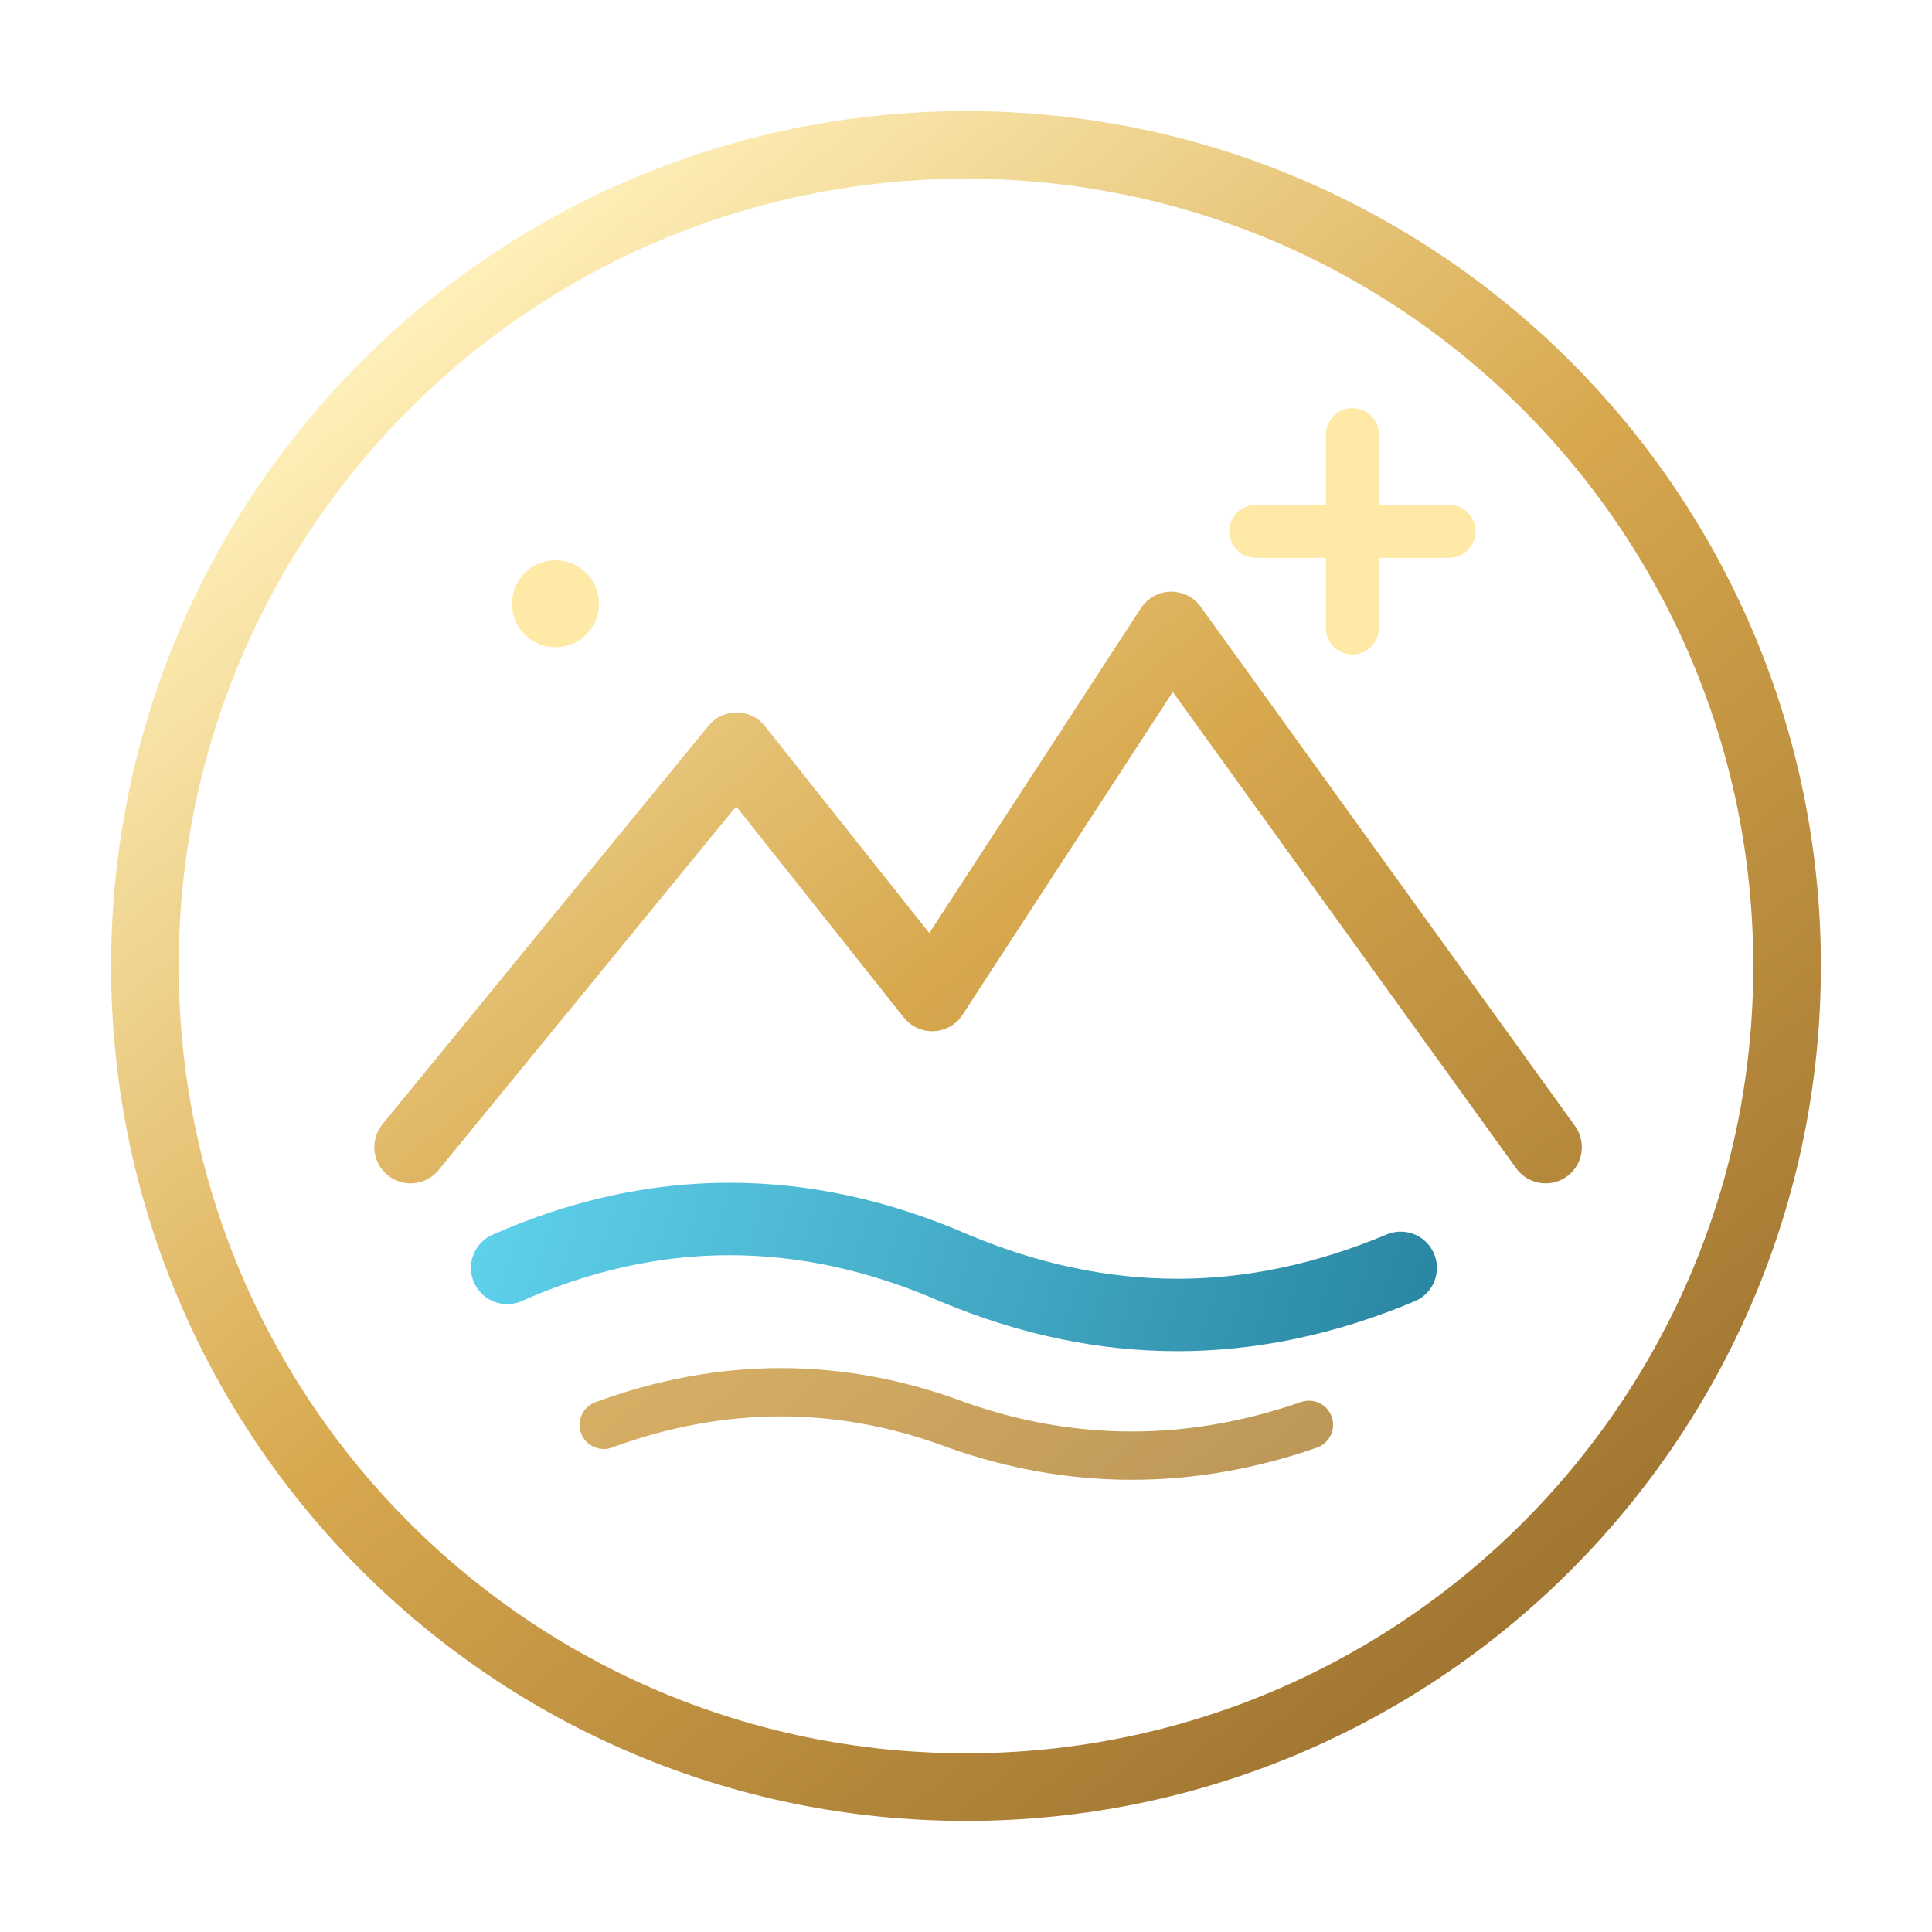
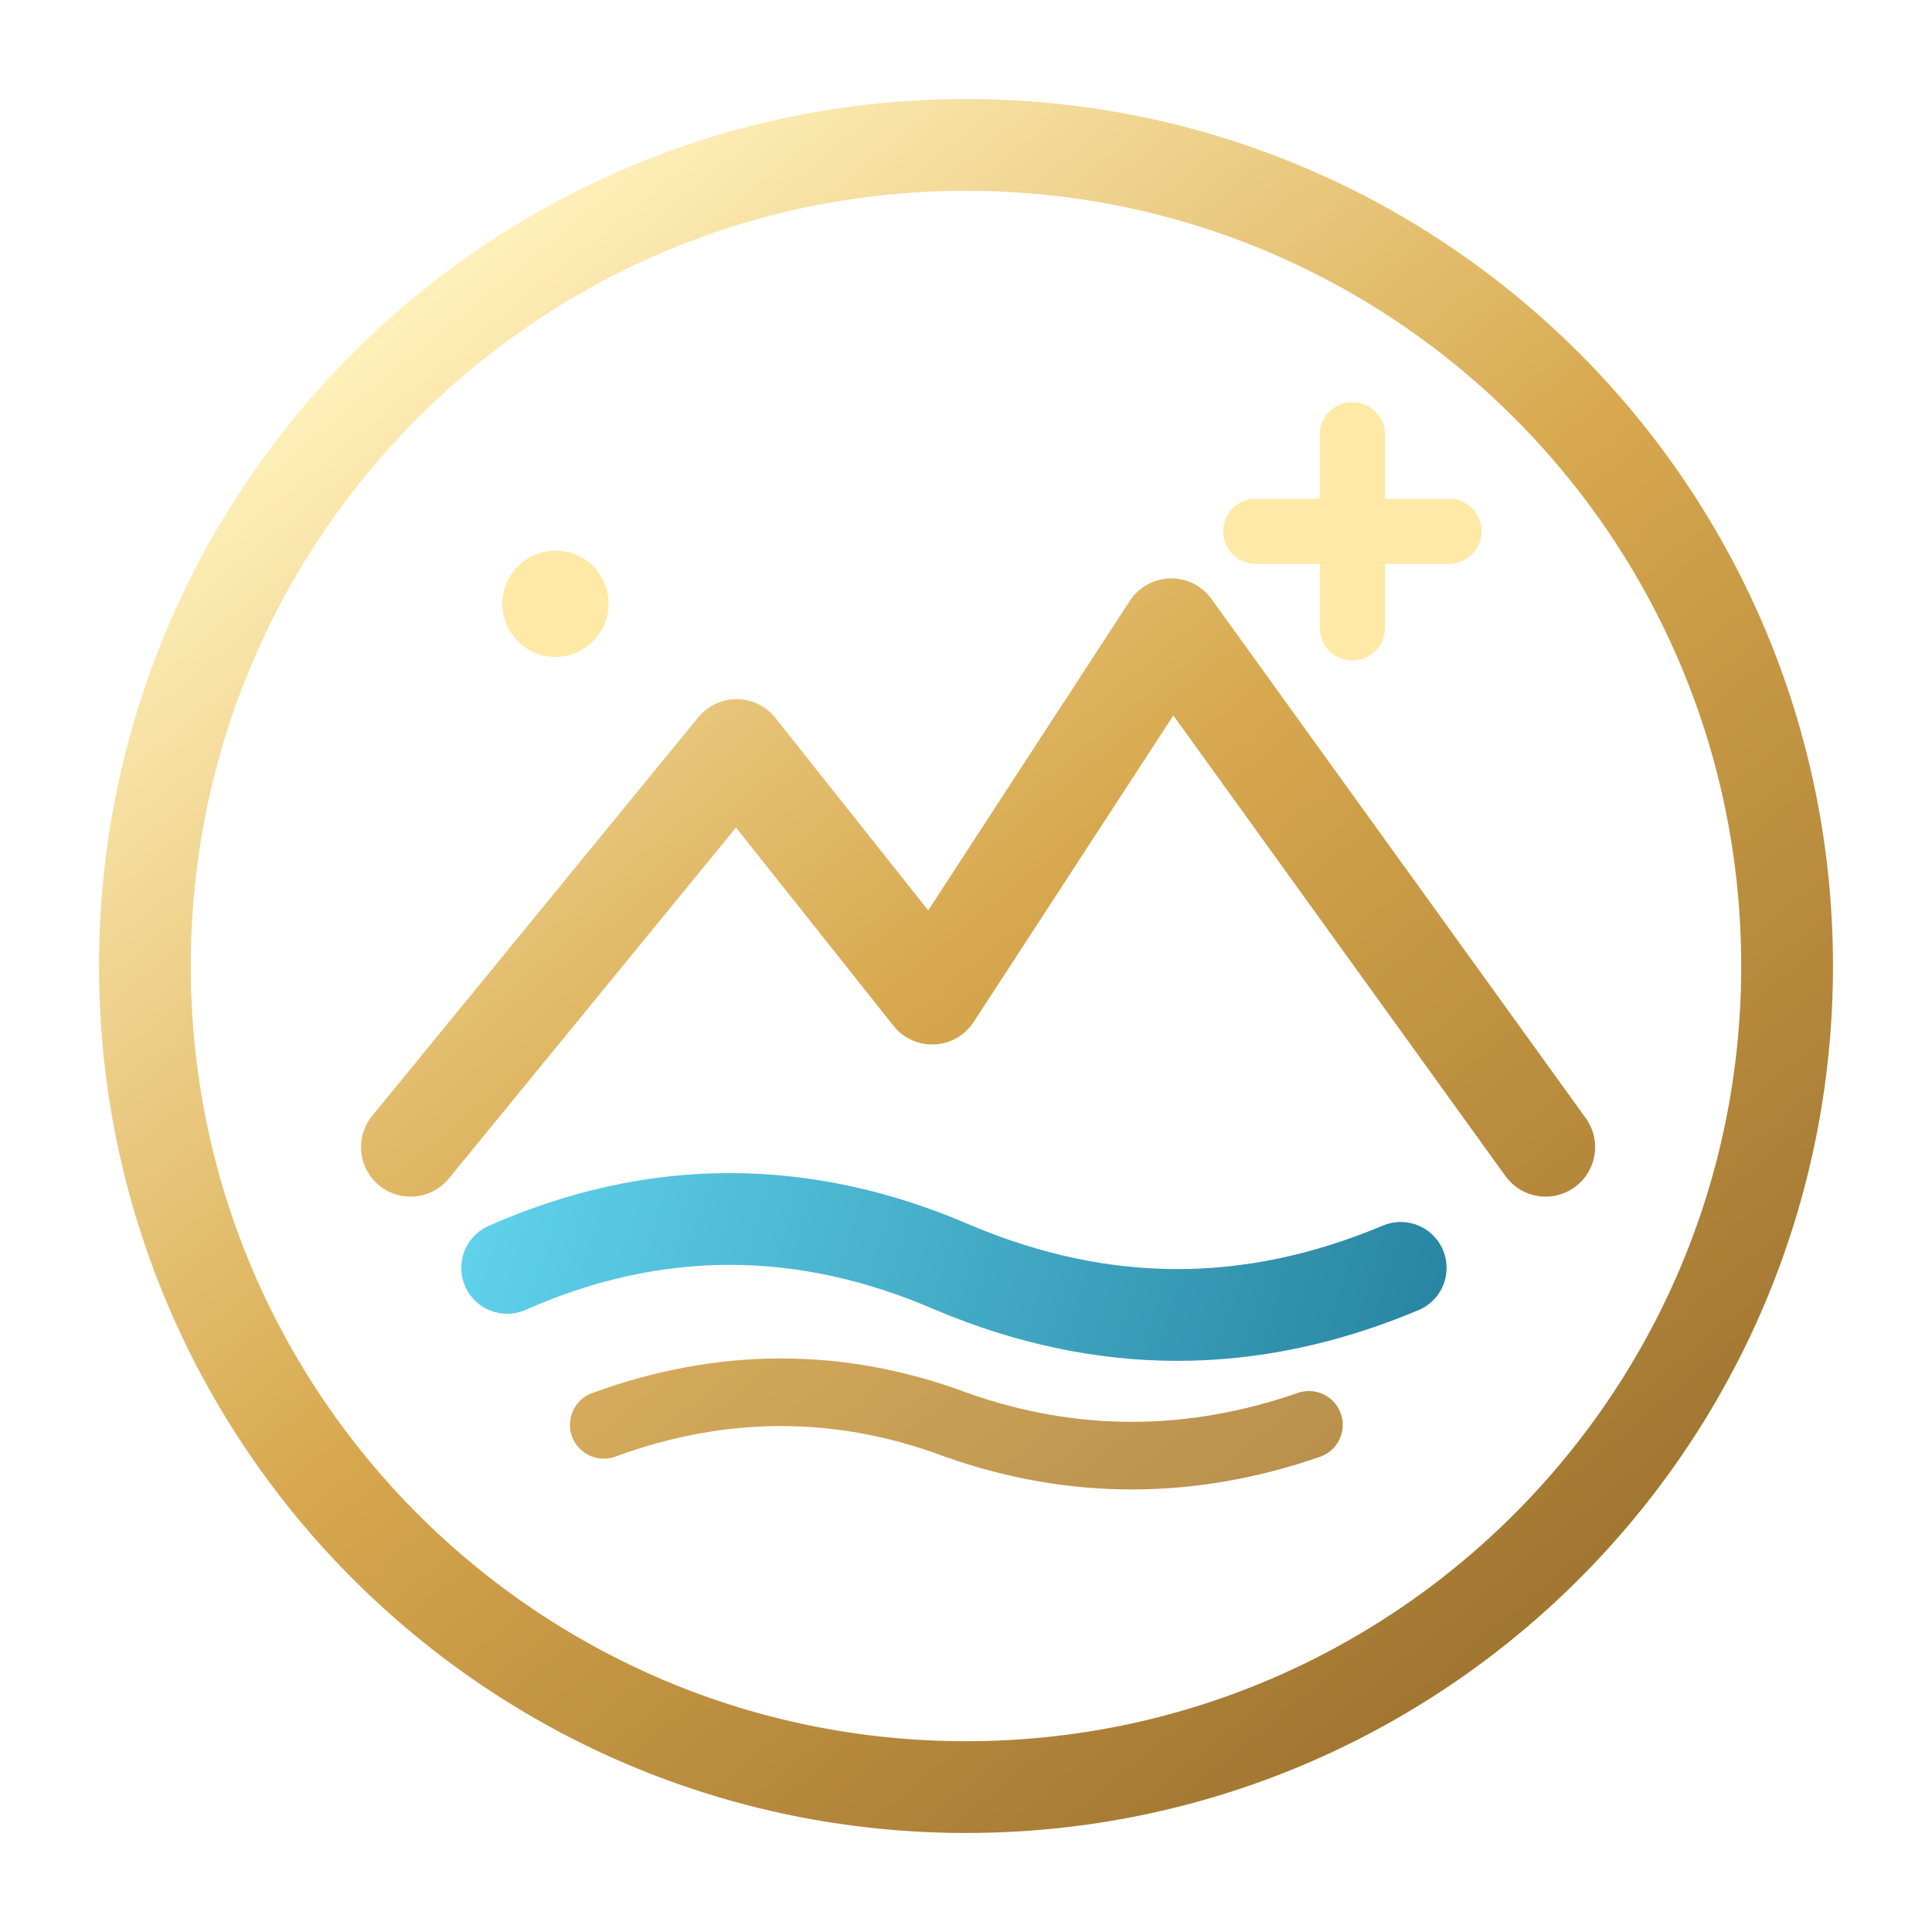
<svg xmlns="http://www.w3.org/2000/svg" viewBox="0 0 80 80" role="img" aria-labelledby="title desc">
  <defs>
    <linearGradient id="gold" x1="18" y1="12" x2="64" y2="68" gradientUnits="userSpaceOnUse">
      <stop offset="0" stop-color="#fff0ba" />
      <stop offset=".48" stop-color="#d7a84e" />
      <stop offset="1" stop-color="#9f7430" />
    </linearGradient>
    <linearGradient id="lake" x1="20" y1="45" x2="62" y2="58" gradientUnits="userSpaceOnUse">
      <stop offset="0" stop-color="#61d4ee" />
      <stop offset="1" stop-color="#247f9b" />
    </linearGradient>
  </defs>
-   <circle cx="40" cy="40" r="34" fill="none" stroke="url(#gold)" stroke-width="2.8" />
-   <path d="M17 47.5 30.5 31l8.1 10.2 9.9-15.2L64 47.5" fill="none" stroke="url(#gold)" stroke-width="3" stroke-linecap="round" stroke-linejoin="round" />
-   <path d="M21 52.5c6.1-2.7 12.3-2.7 18.5 0 6.2 2.6 12.3 2.6 18.5 0" fill="none" stroke="url(#lake)" stroke-width="3" stroke-linecap="round" />
-   <path d="M25 59c4.9-1.8 9.8-1.8 14.6 0 4.8 1.7 9.7 1.7 14.6 0" fill="none" stroke="url(#gold)" stroke-width="2" stroke-linecap="round" opacity=".85" />
-   <path d="M56 18v8M52 22h8" fill="none" stroke="#ffe9a6" stroke-width="2.2" stroke-linecap="round" />
-   <circle cx="23" cy="25" r="1.8" fill="#ffe9a6" />
+   <circle cx="40" cy="40" r="34" fill="none" stroke="url(#gold)" stroke-width="3.8" />
+   <path d="M17 47.5 30.5 31l8.1 10.2 9.9-15.2L64 47.5" fill="none" stroke="url(#gold)" stroke-width="4.1" stroke-linecap="round" stroke-linejoin="round" />
+   <path d="M21 52.5c6.1-2.7 12.3-2.7 18.5 0 6.2 2.6 12.3 2.6 18.5 0" fill="none" stroke="url(#lake)" stroke-width="3.8" stroke-linecap="round" />
+   <path d="M25 59c4.9-1.8 9.8-1.8 14.6 0 4.8 1.7 9.7 1.7 14.6 0" fill="none" stroke="url(#gold)" stroke-width="2.8" stroke-linecap="round" opacity=".9" />
+   <path d="M56 18v8M52 22h8" fill="none" stroke="#ffe9a6" stroke-width="2.7" stroke-linecap="round" />
+   <circle cx="23" cy="25" r="2.2" fill="#ffe9a6" />
</svg>
